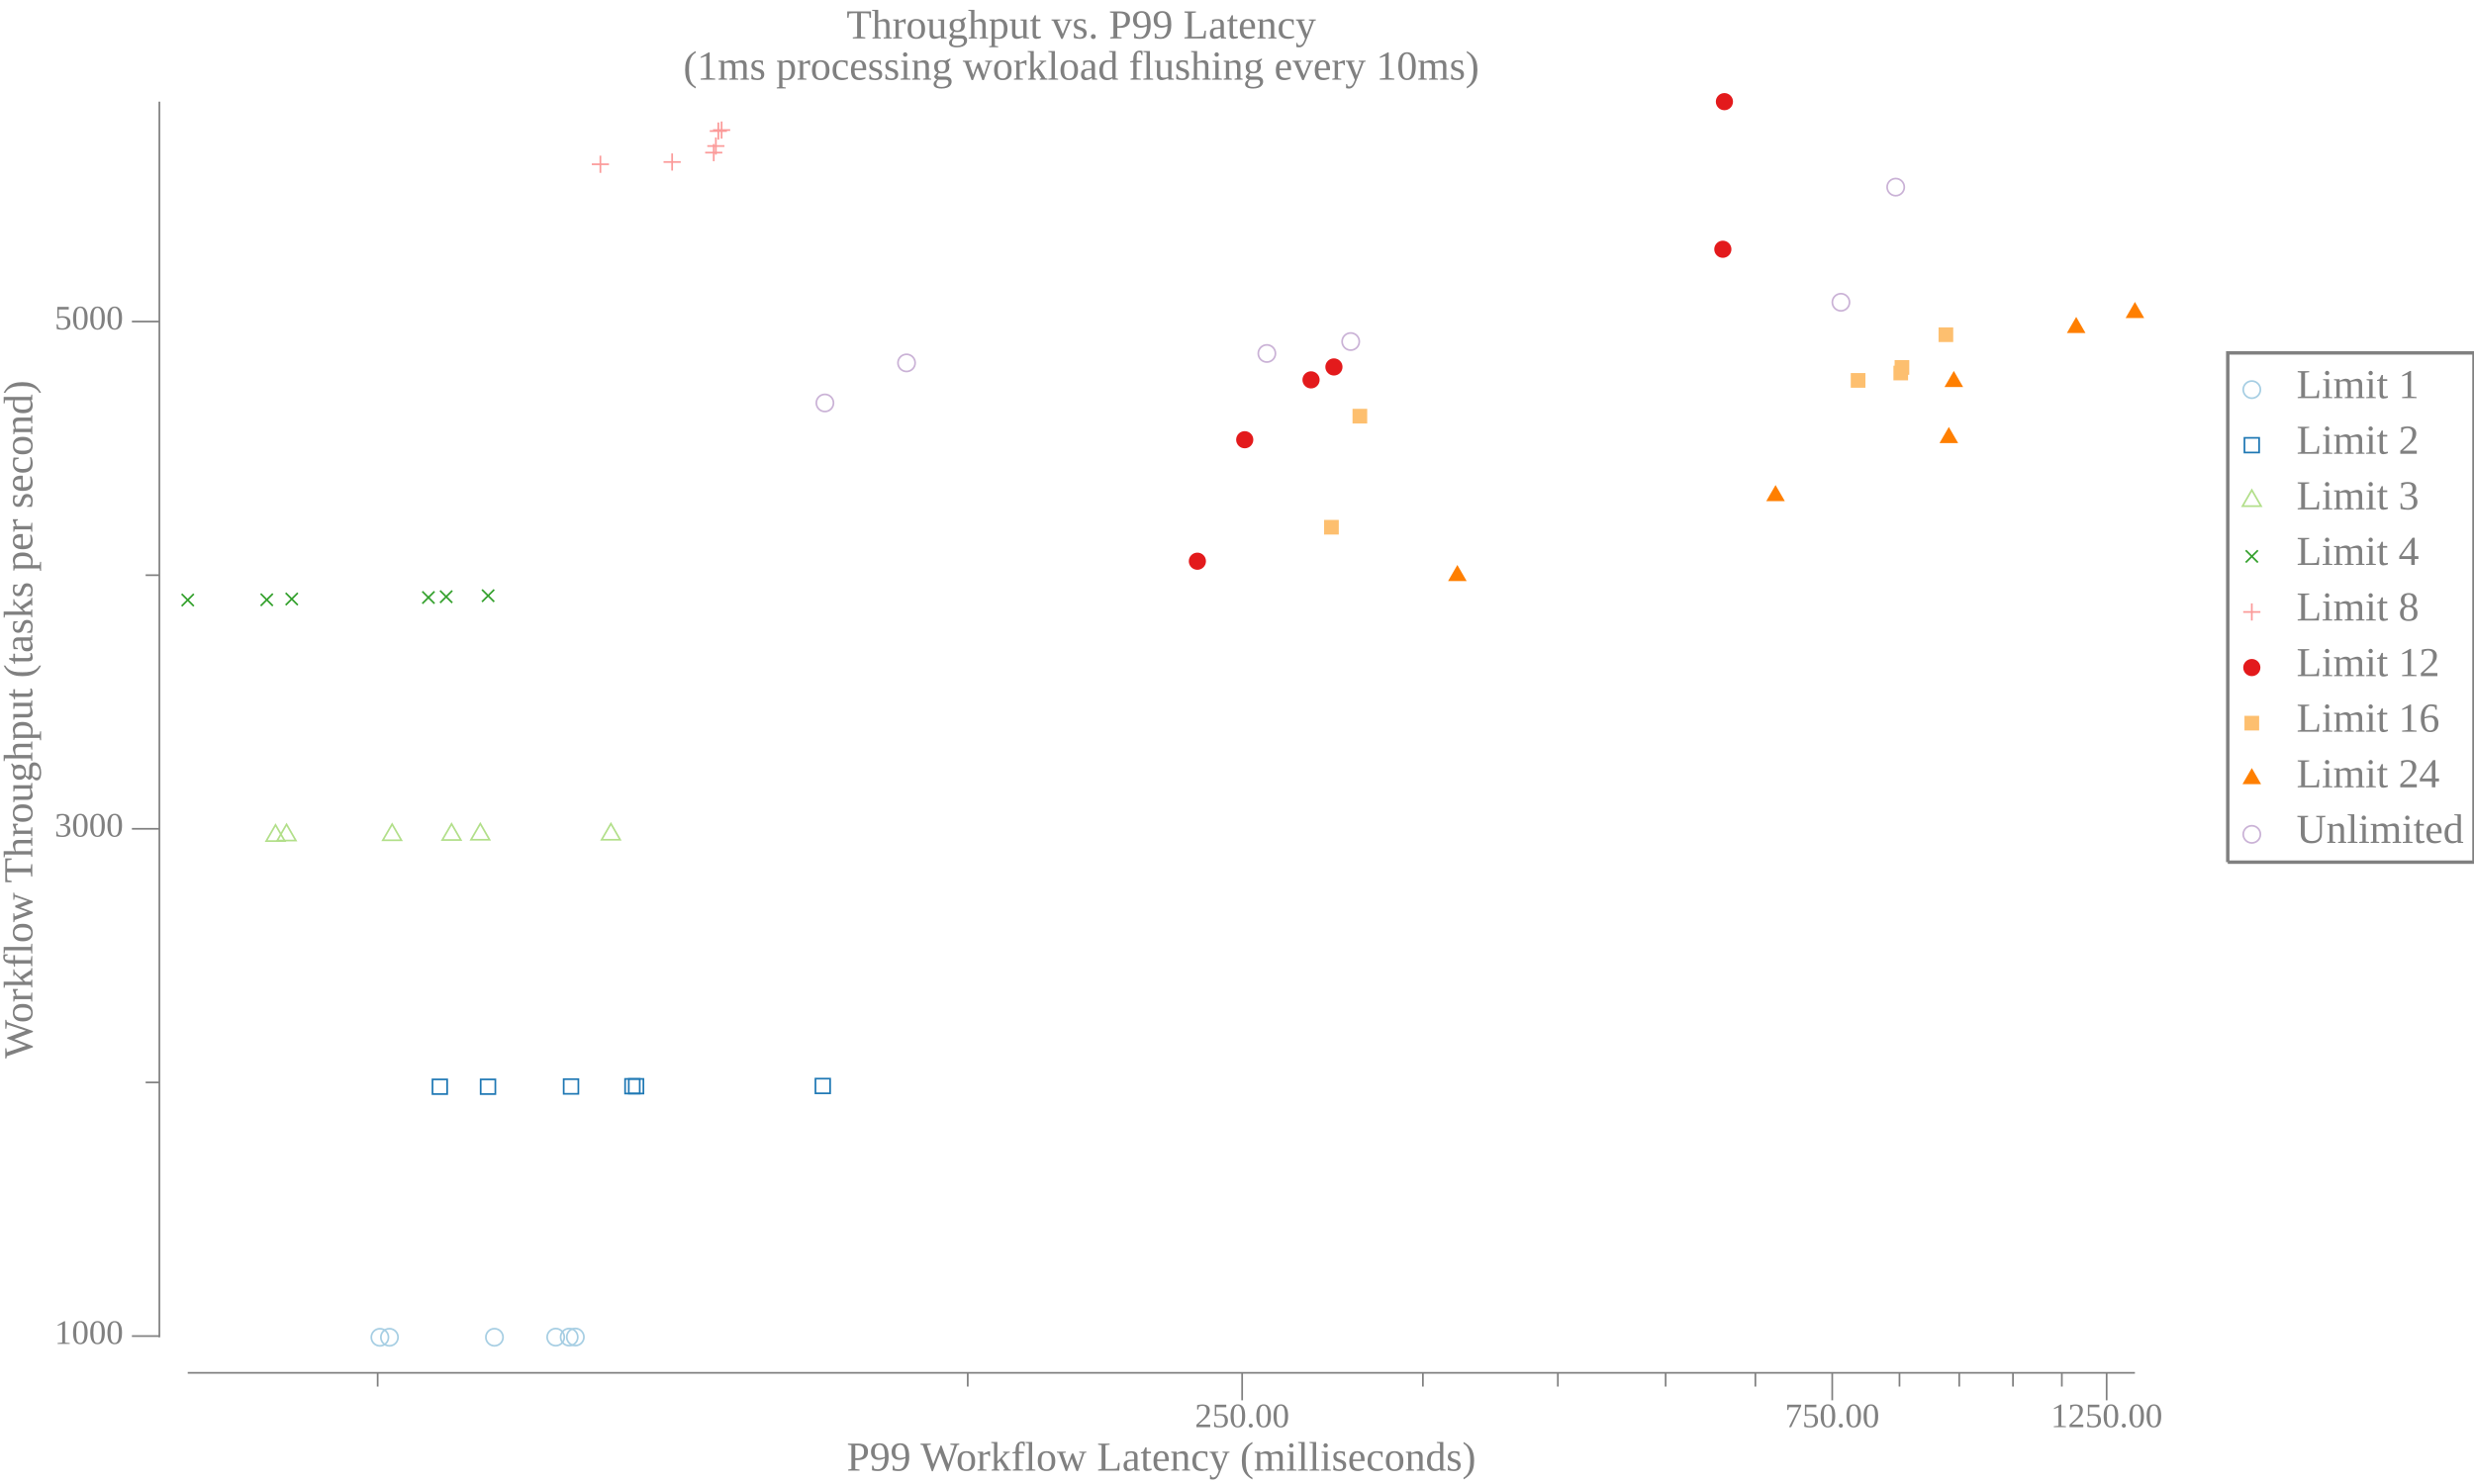
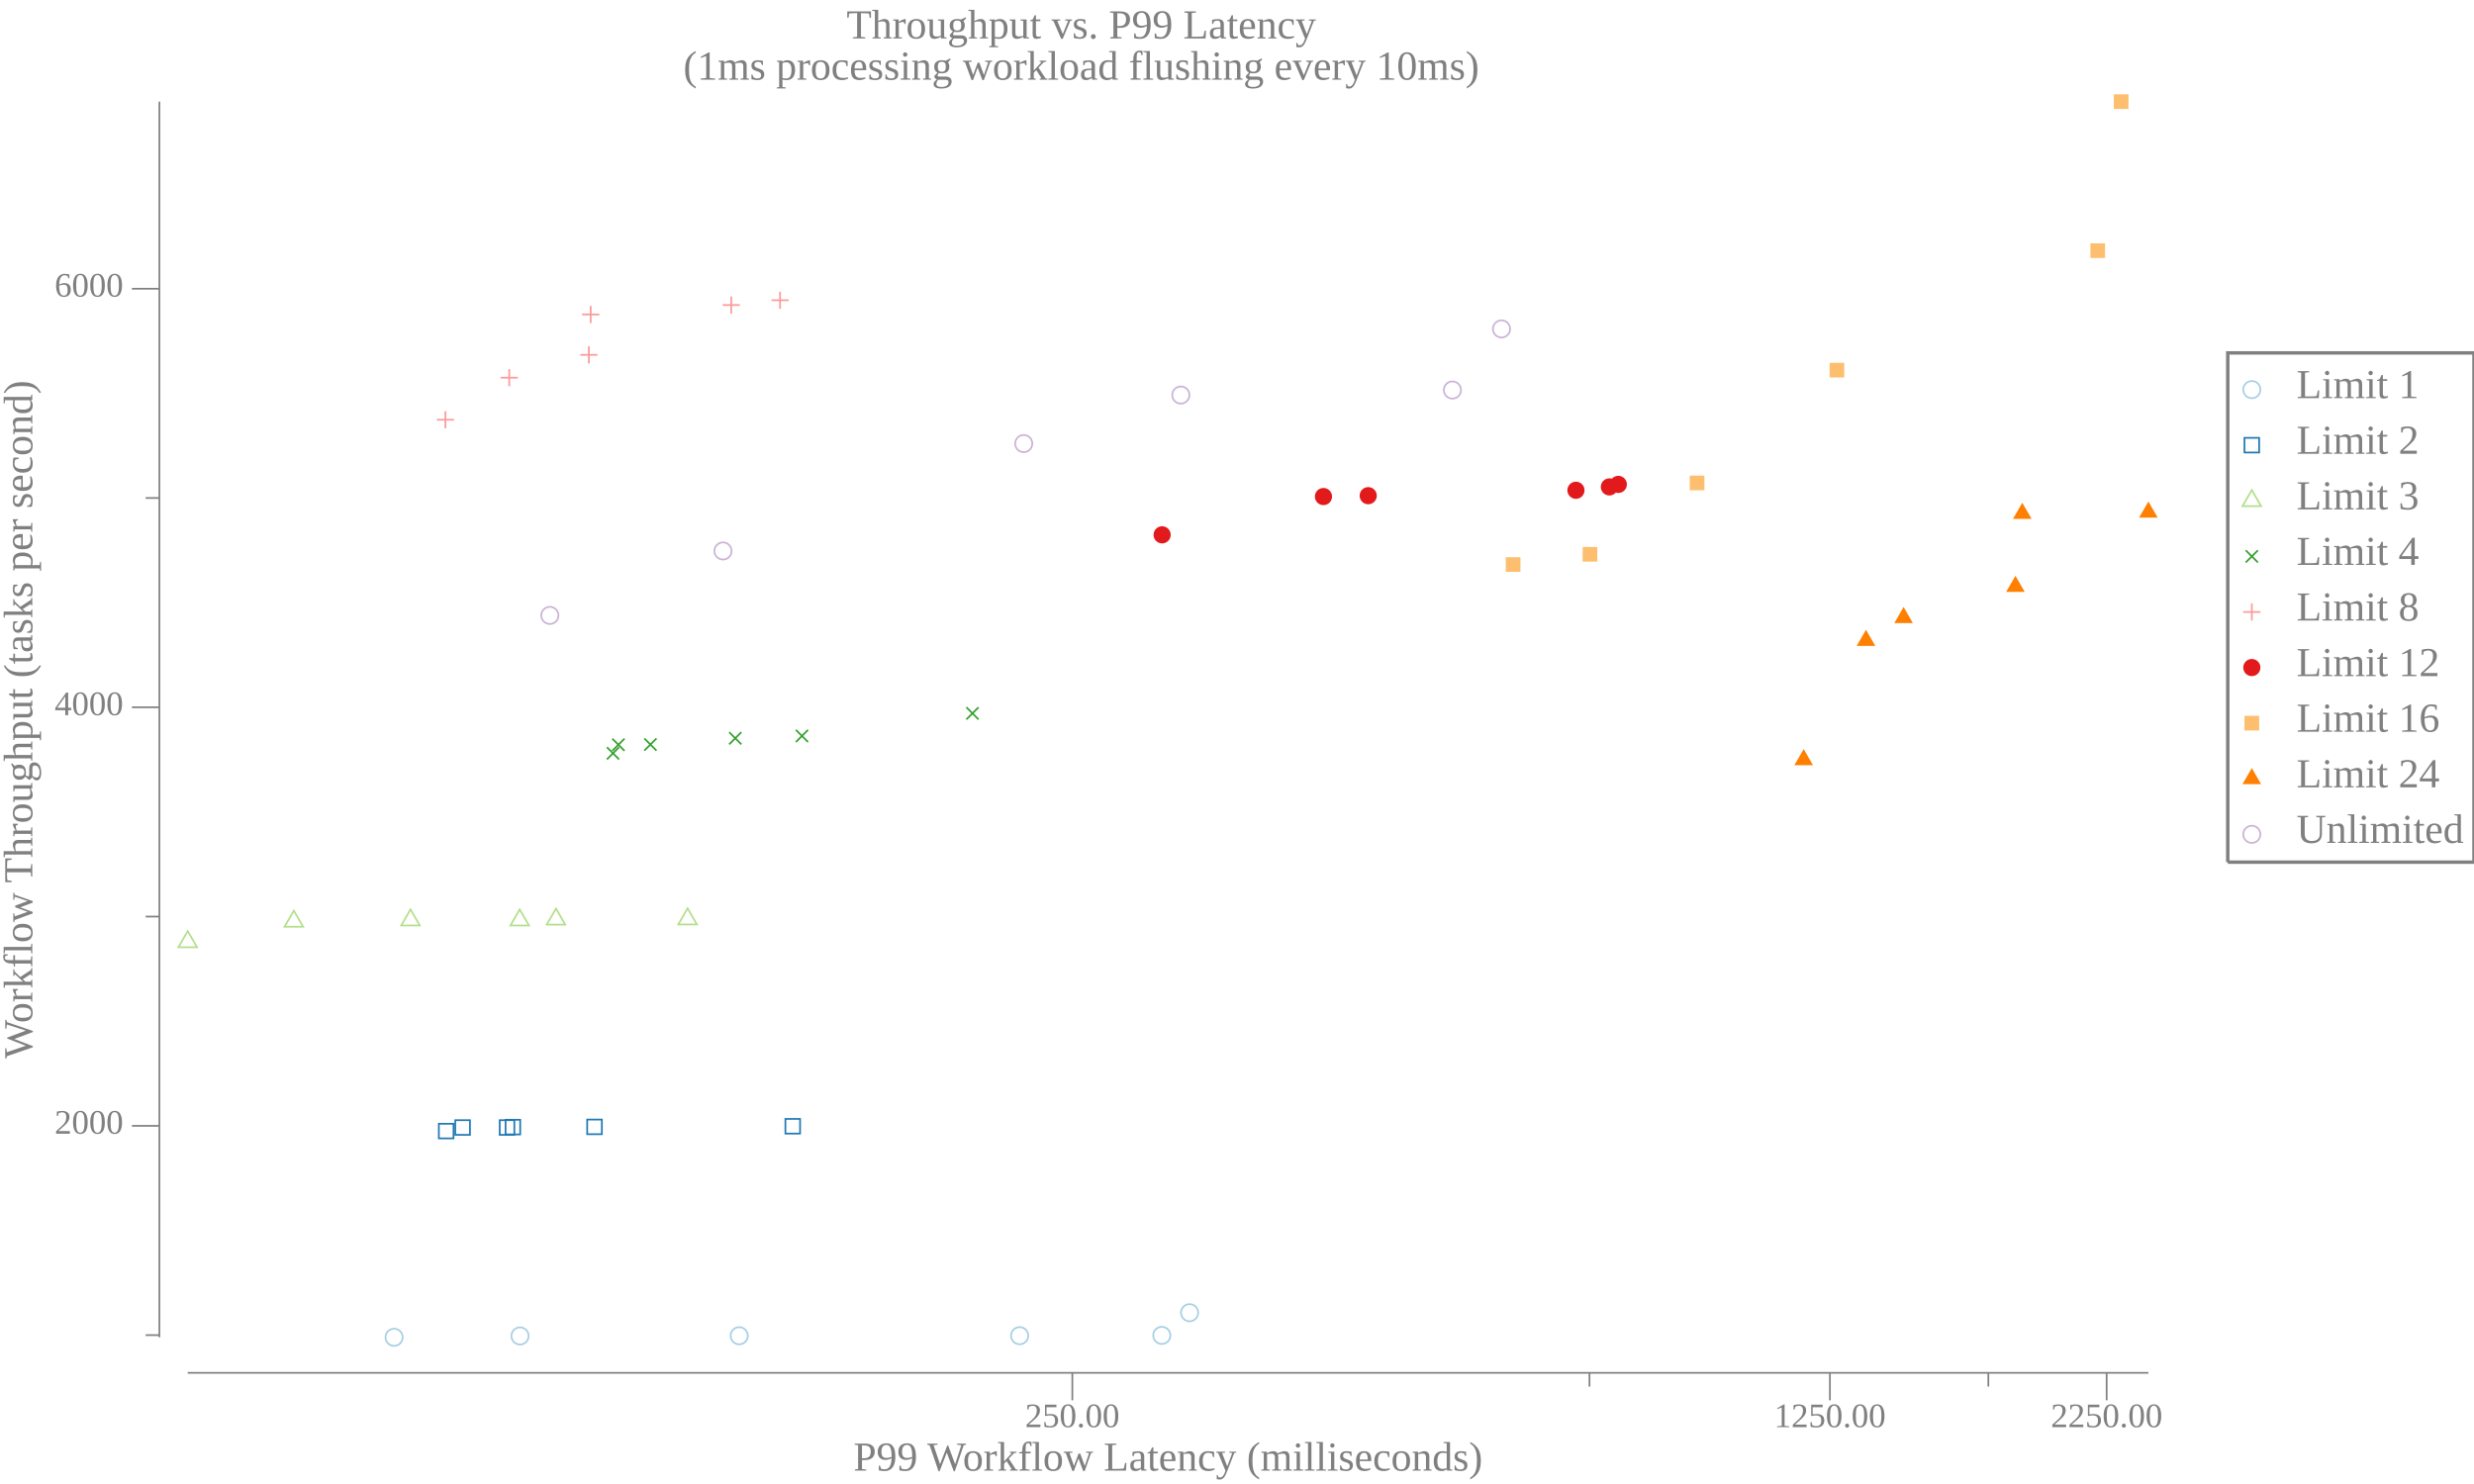
<svg xmlns="http://www.w3.org/2000/svg" width="720pt" height="432pt" viewBox="0 0 720 432">
  <g transform="scale(1, -1) translate(0, -432)">
    <path d="M657.84,318.58A2.5,2.5 0 1 1 652.84,318.58A2.5,2.5 0 1 1 657.84,318.58Z" style="fill:none;stroke:#A6CEE3;stroke-width:0.5" />
    <text x="668.34" y="-316.1" transform="scale(1, -1)" style="font-family:Liberation Serif;font-variant:normal;font-weight:normal;font-style:normal;font-size:12px;fill:#808080">Limit 1</text>
    <path d="M653.2,300.27L657.47,300.27L657.47,304.54L653.2,304.54Z" style="fill:none;stroke:#1F78B4;stroke-width:0.5" />
    <text x="668.34" y="-299.91" transform="scale(1, -1)" style="font-family:Liberation Serif;font-variant:normal;font-weight:normal;font-style:normal;font-size:12px;fill:#808080">Limit 2</text>
    <path d="M655.34,289.34L652.63,284.66L658.04,284.66Z" style="fill:none;stroke:#B2DF8A;stroke-width:0.5" />
    <text x="668.34" y="-283.73" transform="scale(1, -1)" style="font-family:Liberation Serif;font-variant:normal;font-weight:normal;font-style:normal;font-size:12px;fill:#808080">Limit 3</text>
    <path d="M653.57,268.27L657.11,271.8" style="fill:none;stroke:#33A02C;stroke-width:0.5" />
    <path d="M653.57,271.8L657.11,268.27" style="fill:none;stroke:#33A02C;stroke-width:0.5" />
    <text x="668.34" y="-267.55" transform="scale(1, -1)" style="font-family:Liberation Serif;font-variant:normal;font-weight:normal;font-style:normal;font-size:12px;fill:#808080">Limit 4</text>
    <path d="M655.34,256.35L655.34,251.35" style="fill:none;stroke:#FB9A99;stroke-width:0.5" />
    <path d="M652.84,253.85L657.84,253.85" style="fill:none;stroke:#FB9A99;stroke-width:0.5" />
    <text x="668.34" y="-251.36" transform="scale(1, -1)" style="font-family:Liberation Serif;font-variant:normal;font-weight:normal;font-style:normal;font-size:12px;fill:#808080">Limit 8</text>
    <path d="M657.84,237.67A2.5,2.5 0 1 1 652.84,237.67A2.5,2.5 0 1 1 657.84,237.67Z" style="fill:#E31A1C" />
    <text x="668.34" y="-235.18" transform="scale(1, -1)" style="font-family:Liberation Serif;font-variant:normal;font-weight:normal;font-style:normal;font-size:12px;fill:#808080">Limit 12</text>
    <path d="M653.2,219.35L657.47,219.35L657.47,223.62L653.2,223.62Z" style="fill:#FDBF6F" />
    <text x="668.34" y="-219" transform="scale(1, -1)" style="font-family:Liberation Serif;font-variant:normal;font-weight:normal;font-style:normal;font-size:12px;fill:#808080">Limit 16</text>
    <path d="M655.34,208.42L652.63,203.74L658.04,203.74Z" style="fill:#FF7F00" />
    <text x="668.34" y="-202.81" transform="scale(1, -1)" style="font-family:Liberation Serif;font-variant:normal;font-weight:normal;font-style:normal;font-size:12px;fill:#808080">Limit 24</text>
    <path d="M657.84,189.12A2.5,2.5 0 1 1 652.84,189.12A2.5,2.5 0 1 1 657.84,189.12Z" style="fill:none;stroke:#CAB2D6;stroke-width:0.5" />
    <text x="668.34" y="-186.63" transform="scale(1, -1)" style="font-family:Liberation Serif;font-variant:normal;font-weight:normal;font-style:normal;font-size:12px;fill:#808080">Unlimited</text>
    <path d="M648.34,181.02L648.34,329.27L720,329.27L720,181.02L648.34,181.02" style="fill:none;stroke:#808080" />
    <path d="M0,0L629.34,0L629.34,432L0,432Z" style="fill:#-8000000000000000-8000000000000000-8000000000000000;fill-opacity:0" />
    <text x="246.35" y="-420.81" transform="scale(1, -1)" style="font-family:Liberation Serif;font-variant:normal;font-weight:normal;font-style:normal;font-size:12px;fill:#808080">Throughput vs. P99 Latency</text>
    <text x="198.86" y="-408.81" transform="scale(1, -1)" style="font-family:Liberation Serif;font-variant:normal;font-weight:normal;font-style:normal;font-size:12px;fill:#808080">(1ms processing workload flushing every 10ms)</text>
-     <text x="246.42" y="-3.902" transform="scale(1, -1)" style="font-family:Liberation Serif;font-variant:normal;font-weight:normal;font-style:normal;font-size:12px;fill:#808080">P99 Workflow Latency (milliseconds)</text>
-     <text x="347.75" y="-16.541" transform="scale(1, -1)" style="font-family:Liberation Serif;font-variant:normal;font-weight:normal;font-style:normal;font-size:10px;fill:#808080">250.00</text>
-     <text x="519.48" y="-16.541" transform="scale(1, -1)" style="font-family:Liberation Serif;font-variant:normal;font-weight:normal;font-style:normal;font-size:10px;fill:#808080">750.00</text>
-     <text x="596.84" y="-16.541" transform="scale(1, -1)" style="font-family:Liberation Serif;font-variant:normal;font-weight:normal;font-style:normal;font-size:10px;fill:#808080">1250.00</text>
-     <path d="M361.5,24.363L361.5,32.363" style="fill:none;stroke:#808080;stroke-width:0.5" />
-     <path d="M533.23,24.363L533.23,32.363" style="fill:none;stroke:#808080;stroke-width:0.5" />
+     <text x="248.38" y="-3.902" transform="scale(1, -1)" style="font-family:Liberation Serif;font-variant:normal;font-weight:normal;font-style:normal;font-size:12px;fill:#808080">P99 Workflow Latency (milliseconds)</text>
+     <text x="298.33" y="-16.541" transform="scale(1, -1)" style="font-family:Liberation Serif;font-variant:normal;font-weight:normal;font-style:normal;font-size:10px;fill:#808080">250.00</text>
+     <text x="516.31" y="-16.541" transform="scale(1, -1)" style="font-family:Liberation Serif;font-variant:normal;font-weight:normal;font-style:normal;font-size:10px;fill:#808080">1250.00</text>
+     <text x="596.84" y="-16.541" transform="scale(1, -1)" style="font-family:Liberation Serif;font-variant:normal;font-weight:normal;font-style:normal;font-size:10px;fill:#808080">2250.00</text>
+     <path d="M312.08,24.363L312.08,32.363" style="fill:none;stroke:#808080;stroke-width:0.5" />
+     <path d="M532.56,24.363L532.56,32.363" style="fill:none;stroke:#808080;stroke-width:0.5" />
    <path d="M613.09,24.363L613.09,32.363" style="fill:none;stroke:#808080;stroke-width:0.5" />
-     <path d="M109.91,28.363L109.91,32.363" style="fill:none;stroke:#808080;stroke-width:0.5" />
-     <path d="M281.64,28.363L281.64,32.363" style="fill:none;stroke:#808080;stroke-width:0.5" />
-     <path d="M414.1,28.363L414.1,32.363" style="fill:none;stroke:#808080;stroke-width:0.5" />
-     <path d="M453.38,28.363L453.38,32.363" style="fill:none;stroke:#808080;stroke-width:0.5" />
-     <path d="M484.75,28.363L484.75,32.363" style="fill:none;stroke:#808080;stroke-width:0.5" />
-     <path d="M510.86,28.363L510.86,32.363" style="fill:none;stroke:#808080;stroke-width:0.5" />
-     <path d="M552.8,28.363L552.8,32.363" style="fill:none;stroke:#808080;stroke-width:0.5" />
-     <path d="M570.19,28.363L570.19,32.363" style="fill:none;stroke:#808080;stroke-width:0.5" />
-     <path d="M585.83,28.363L585.83,32.363" style="fill:none;stroke:#808080;stroke-width:0.5" />
-     <path d="M600.05,28.363L600.05,32.363" style="fill:none;stroke:#808080;stroke-width:0.5" />
-     <path d="M54.635,32.363L621.32,32.363" style="fill:none;stroke:#808080;stroke-width:0.5" />
+     <path d="M462.58,28.363L462.58,32.363" style="fill:none;stroke:#808080;stroke-width:0.5" />
+     <path d="M578.66,28.363L578.66,32.363" style="fill:none;stroke:#808080;stroke-width:0.5" />
+     <path d="M54.635,32.363L625.24,32.363" style="fill:none;stroke:#808080;stroke-width:0.5" />
    <g transform="rotate(90)">
      <text x="123.84" y="9.387" transform="scale(1, -1)" style="font-family:Liberation Serif;font-variant:normal;font-weight:normal;font-style:normal;font-size:12px;fill:#808080">Workflow Throughput (tasks per second)</text>
    </g>
-     <text x="15.885" y="-40.778" transform="scale(1, -1)" style="font-family:Liberation Serif;font-variant:normal;font-weight:normal;font-style:normal;font-size:10px;fill:#808080">1000</text>
-     <text x="15.885" y="-188.45" transform="scale(1, -1)" style="font-family:Liberation Serif;font-variant:normal;font-weight:normal;font-style:normal;font-size:10px;fill:#808080">3000</text>
-     <text x="15.885" y="-336.11" transform="scale(1, -1)" style="font-family:Liberation Serif;font-variant:normal;font-weight:normal;font-style:normal;font-size:10px;fill:#808080">5000</text>
-     <path d="M38.385,43.063L46.385,43.063" style="fill:none;stroke:#808080;stroke-width:0.5" />
-     <path d="M38.385,190.73L46.385,190.73" style="fill:none;stroke:#808080;stroke-width:0.5" />
-     <path d="M38.385,338.4L46.385,338.4" style="fill:none;stroke:#808080;stroke-width:0.5" />
-     <path d="M42.385,116.9L46.385,116.9" style="fill:none;stroke:#808080;stroke-width:0.5" />
-     <path d="M42.385,264.56L46.385,264.56" style="fill:none;stroke:#808080;stroke-width:0.5" />
+     <text x="15.885" y="-101.98" transform="scale(1, -1)" style="font-family:Liberation Serif;font-variant:normal;font-weight:normal;font-style:normal;font-size:10px;fill:#808080">2000</text>
+     <text x="15.885" y="-223.82" transform="scale(1, -1)" style="font-family:Liberation Serif;font-variant:normal;font-weight:normal;font-style:normal;font-size:10px;fill:#808080">4000</text>
+     <text x="15.885" y="-345.66" transform="scale(1, -1)" style="font-family:Liberation Serif;font-variant:normal;font-weight:normal;font-style:normal;font-size:10px;fill:#808080">6000</text>
+     <path d="M38.385,104.26L46.385,104.26" style="fill:none;stroke:#808080;stroke-width:0.5" />
+     <path d="M38.385,226.11L46.385,226.11" style="fill:none;stroke:#808080;stroke-width:0.5" />
+     <path d="M38.385,347.95L46.385,347.95" style="fill:none;stroke:#808080;stroke-width:0.5" />
+     <path d="M42.385,43.343L46.385,43.343" style="fill:none;stroke:#808080;stroke-width:0.5" />
+     <path d="M42.385,165.18L46.385,165.18" style="fill:none;stroke:#808080;stroke-width:0.5" />
+     <path d="M42.385,287.03L46.385,287.03" style="fill:none;stroke:#808080;stroke-width:0.5" />
    <path d="M46.385,42.709L46.385,402.41" style="fill:none;stroke:#808080;stroke-width:0.5" />
-     <path d="M113.06,42.709A2.5,2.5 0 1 1 108.06,42.709A2.5,2.5 0 1 1 113.06,42.709Z" style="fill:none;stroke:#A6CEE3;stroke-width:0.5" />
-     <path d="M115.84,42.716A2.5,2.5 0 1 1 110.84,42.716A2.5,2.5 0 1 1 115.84,42.716Z" style="fill:none;stroke:#A6CEE3;stroke-width:0.5" />
-     <path d="M146.4,42.724A2.5,2.5 0 1 1 141.4,42.724A2.5,2.5 0 1 1 146.4,42.724Z" style="fill:none;stroke:#A6CEE3;stroke-width:0.5" />
-     <path d="M164.23,42.753A2.5,2.5 0 1 1 159.23,42.753A2.5,2.5 0 1 1 164.23,42.753Z" style="fill:none;stroke:#A6CEE3;stroke-width:0.5" />
-     <path d="M168.15,42.761A2.5,2.5 0 1 1 163.15,42.761A2.5,2.5 0 1 1 168.15,42.761Z" style="fill:none;stroke:#A6CEE3;stroke-width:0.5" />
-     <path d="M169.94,42.783A2.5,2.5 0 1 1 164.94,42.783A2.5,2.5 0 1 1 169.94,42.783Z" style="fill:none;stroke:#A6CEE3;stroke-width:0.5" />
-     <path d="M125.87,113.51L130.14,113.51L130.14,117.78L125.87,117.78Z" style="fill:none;stroke:#1F78B4;stroke-width:0.5" />
-     <path d="M139.89,113.51L144.16,113.51L144.16,117.78L139.89,117.78Z" style="fill:none;stroke:#1F78B4;stroke-width:0.5" />
-     <path d="M164.05,113.58L168.32,113.58L168.32,117.85L164.05,117.85Z" style="fill:none;stroke:#1F78B4;stroke-width:0.5" />
-     <path d="M181.92,113.66L186.18,113.66L186.18,117.92L181.92,117.92Z" style="fill:none;stroke:#1F78B4;stroke-width:0.5" />
-     <path d="M182.99,113.66L187.25,113.66L187.25,117.92L182.99,117.92Z" style="fill:none;stroke:#1F78B4;stroke-width:0.5" />
-     <path d="M237.32,113.73L241.59,113.73L241.59,118L237.32,118Z" style="fill:none;stroke:#1F78B4;stroke-width:0.5" />
-     <path d="M80.185,191.86L77.479,187.17L82.891,187.17Z" style="fill:none;stroke:#B2DF8A;stroke-width:0.5" />
-     <path d="M83.393,192.01L80.687,187.32L86.099,187.32Z" style="fill:none;stroke:#B2DF8A;stroke-width:0.5" />
-     <path d="M114.12,192.08L111.41,187.4L116.82,187.4Z" style="fill:none;stroke:#B2DF8A;stroke-width:0.5" />
-     <path d="M131.42,192.16L128.71,187.47L134.12,187.47Z" style="fill:none;stroke:#B2DF8A;stroke-width:0.5" />
-     <path d="M139.78,192.23L137.07,187.54L142.48,187.54Z" style="fill:none;stroke:#B2DF8A;stroke-width:0.5" />
-     <path d="M177.79,192.23L175.08,187.54L180.49,187.54Z" style="fill:none;stroke:#B2DF8A;stroke-width:0.5" />
-     <path d="M52.867,255.56L56.403,259.1" style="fill:none;stroke:#33A02C;stroke-width:0.5" />
-     <path d="M52.867,259.1L56.403,255.56" style="fill:none;stroke:#33A02C;stroke-width:0.5" />
-     <path d="M75.869,255.63L79.404,259.17" style="fill:none;stroke:#33A02C;stroke-width:0.5" />
-     <path d="M75.869,259.17L79.404,255.63" style="fill:none;stroke:#33A02C;stroke-width:0.5" />
-     <path d="M83.132,255.86L86.667,259.39" style="fill:none;stroke:#33A02C;stroke-width:0.5" />
-     <path d="M83.132,259.39L86.667,255.86" style="fill:none;stroke:#33A02C;stroke-width:0.5" />
-     <path d="M122.91,256.3L126.45,259.83" style="fill:none;stroke:#33A02C;stroke-width:0.5" />
-     <path d="M122.91,259.83L126.45,256.3" style="fill:none;stroke:#33A02C;stroke-width:0.5" />
-     <path d="M128.08,256.52L131.62,260.06" style="fill:none;stroke:#33A02C;stroke-width:0.5" />
-     <path d="M128.08,260.06L131.62,256.52" style="fill:none;stroke:#33A02C;stroke-width:0.5" />
-     <path d="M140.28,256.82L143.82,260.35" style="fill:none;stroke:#33A02C;stroke-width:0.5" />
-     <path d="M140.28,260.35L143.82,256.82" style="fill:none;stroke:#33A02C;stroke-width:0.5" />
-     <path d="M174.73,386.68L174.73,381.68" style="fill:none;stroke:#FB9A99;stroke-width:0.5" />
-     <path d="M172.23,384.18L177.23,384.18" style="fill:none;stroke:#FB9A99;stroke-width:0.5" />
-     <path d="M195.61,387.34L195.61,382.34" style="fill:none;stroke:#FB9A99;stroke-width:0.5" />
-     <path d="M193.11,384.84L198.11,384.84" style="fill:none;stroke:#FB9A99;stroke-width:0.5" />
-     <path d="M207.72,390.07L207.72,385.07" style="fill:none;stroke:#FB9A99;stroke-width:0.5" />
-     <path d="M205.22,387.57L210.22,387.57" style="fill:none;stroke:#FB9A99;stroke-width:0.5" />
-     <path d="M208.34,391.99L208.34,386.99" style="fill:none;stroke:#FB9A99;stroke-width:0.5" />
-     <path d="M205.84,389.49L210.84,389.49" style="fill:none;stroke:#FB9A99;stroke-width:0.5" />
-     <path d="M209.06,396.35L209.06,391.35" style="fill:none;stroke:#FB9A99;stroke-width:0.5" />
-     <path d="M206.56,393.85L211.56,393.85" style="fill:none;stroke:#FB9A99;stroke-width:0.5" />
-     <path d="M210.01,396.64L210.01,391.64" style="fill:none;stroke:#FB9A99;stroke-width:0.5" />
-     <path d="M207.51,394.14L212.51,394.14" style="fill:none;stroke:#FB9A99;stroke-width:0.5" />
-     <path d="M350.97,268.63A2.5,2.5 0 1 1 345.97,268.63A2.5,2.5 0 1 1 350.97,268.63Z" style="fill:#E31A1C" />
-     <path d="M364.75,303.99A2.5,2.5 0 1 1 359.75,303.99A2.5,2.5 0 1 1 364.75,303.99Z" style="fill:#E31A1C" />
-     <path d="M384.05,321.42A2.5,2.5 0 1 1 379.05,321.42A2.5,2.5 0 1 1 384.05,321.42Z" style="fill:#E31A1C" />
-     <path d="M390.71,325.18A2.5,2.5 0 1 1 385.71,325.18A2.5,2.5 0 1 1 390.71,325.18Z" style="fill:#E31A1C" />
-     <path d="M503.89,359.44A2.5,2.5 0 1 1 498.89,359.44A2.5,2.5 0 1 1 503.89,359.44Z" style="fill:#E31A1C" />
-     <path d="M504.35,402.41A2.5,2.5 0 1 1 499.35,402.41A2.5,2.5 0 1 1 504.35,402.41Z" style="fill:#E31A1C" />
-     <path d="M385.35,276.39L389.62,276.39L389.62,280.65L385.35,280.65Z" style="fill:#FDBF6F" />
-     <path d="M393.62,308.72L397.89,308.72L397.89,312.99L393.62,312.99Z" style="fill:#FDBF6F" />
-     <path d="M538.62,319.13L542.89,319.13L542.89,323.4L538.62,323.4Z" style="fill:#FDBF6F" />
-     <path d="M551.04,321.28L555.3,321.28L555.3,325.54L551.04,325.54Z" style="fill:#FDBF6F" />
-     <path d="M551.38,322.9L555.65,322.9L555.65,327.17L551.38,327.17Z" style="fill:#FDBF6F" />
-     <path d="M564.17,332.43L568.44,332.43L568.44,336.69L564.17,336.69Z" style="fill:#FDBF6F" />
-     <path d="M424.13,267.54L421.42,262.85L426.84,262.85Z" style="fill:#FF7F00" />
-     <path d="M516.73,290.8L514.02,286.11L519.44,286.11Z" style="fill:#FF7F00" />
-     <path d="M567.16,307.71L564.45,303.02L569.87,303.02Z" style="fill:#FF7F00" />
-     <path d="M568.61,324.02L565.9,319.34L571.32,319.34Z" style="fill:#FF7F00" />
-     <path d="M604.23,339.75L601.52,335.06L606.93,335.06Z" style="fill:#FF7F00" />
-     <path d="M621.32,344.11L618.61,339.42L624.02,339.42Z" style="fill:#FF7F00" />
-     <path d="M242.57,314.7A2.5,2.5 0 1 1 237.57,314.7A2.5,2.5 0 1 1 242.57,314.7Z" style="fill:none;stroke:#CAB2D6;stroke-width:0.5" />
-     <path d="M266.33,326.36A2.5,2.5 0 1 1 261.33,326.36A2.5,2.5 0 1 1 266.33,326.36Z" style="fill:none;stroke:#CAB2D6;stroke-width:0.5" />
-     <path d="M371.19,329.1A2.5,2.5 0 1 1 366.19,329.1A2.5,2.5 0 1 1 371.19,329.1Z" style="fill:none;stroke:#CAB2D6;stroke-width:0.5" />
-     <path d="M395.59,332.57A2.5,2.5 0 1 1 390.59,332.57A2.5,2.5 0 1 1 395.59,332.57Z" style="fill:none;stroke:#CAB2D6;stroke-width:0.5" />
-     <path d="M538.26,344.01A2.5,2.5 0 1 1 533.26,344.01A2.5,2.5 0 1 1 538.26,344.01Z" style="fill:none;stroke:#CAB2D6;stroke-width:0.5" />
-     <path d="M554.2,377.53A2.5,2.5 0 1 1 549.2,377.53A2.5,2.5 0 1 1 554.2,377.53Z" style="fill:none;stroke:#CAB2D6;stroke-width:0.5" />
+     <path d="M117.19,42.709A2.5,2.5 0 1 1 112.19,42.709A2.5,2.5 0 1 1 117.19,42.709Z" style="fill:none;stroke:#A6CEE3;stroke-width:0.5" />
+     <path d="M153.84,43.099A2.5,2.5 0 1 1 148.84,43.099A2.5,2.5 0 1 1 153.84,43.099Z" style="fill:none;stroke:#A6CEE3;stroke-width:0.5" />
+     <path d="M217.63,43.16A2.5,2.5 0 1 1 212.63,43.16A2.5,2.5 0 1 1 217.63,43.16Z" style="fill:none;stroke:#A6CEE3;stroke-width:0.5" />
+     <path d="M299.24,43.172A2.5,2.5 0 1 1 294.24,43.172A2.5,2.5 0 1 1 299.24,43.172Z" style="fill:none;stroke:#A6CEE3;stroke-width:0.5" />
+     <path d="M340.62,43.263A2.5,2.5 0 1 1 335.62,43.263A2.5,2.5 0 1 1 340.62,43.263Z" style="fill:none;stroke:#A6CEE3;stroke-width:0.5" />
+     <path d="M348.7,49.861A2.5,2.5 0 1 1 343.7,49.861A2.5,2.5 0 1 1 348.7,49.861Z" style="fill:none;stroke:#A6CEE3;stroke-width:0.5" />
+     <path d="M127.72,100.61L131.99,100.61L131.99,104.87L127.72,104.87Z" style="fill:none;stroke:#1F78B4;stroke-width:0.5" />
+     <path d="M132.5,101.64L136.77,101.64L136.77,105.91L132.5,105.91Z" style="fill:none;stroke:#1F78B4;stroke-width:0.5" />
+     <path d="M145.43,101.64L149.69,101.64L149.69,105.91L145.43,105.91Z" style="fill:none;stroke:#1F78B4;stroke-width:0.5" />
+     <path d="M147.13,101.76L151.39,101.76L151.39,106.03L147.13,106.03Z" style="fill:none;stroke:#1F78B4;stroke-width:0.5" />
+     <path d="M170.89,101.83L175.16,101.83L175.16,106.09L170.89,106.09Z" style="fill:none;stroke:#1F78B4;stroke-width:0.5" />
+     <path d="M228.57,102.01L232.84,102.01L232.84,106.28L228.57,106.28Z" style="fill:none;stroke:#1F78B4;stroke-width:0.5" />
+     <path d="M54.635,160.94L51.928,156.25L57.341,156.25Z" style="fill:none;stroke:#B2DF8A;stroke-width:0.5" />
+     <path d="M85.52,166.91L82.814,162.22L88.226,162.22Z" style="fill:none;stroke:#B2DF8A;stroke-width:0.5" />
+     <path d="M119.46,167.27L116.76,162.59L122.17,162.59Z" style="fill:none;stroke:#B2DF8A;stroke-width:0.5" />
+     <path d="M151.24,167.27L148.54,162.59L153.95,162.59Z" style="fill:none;stroke:#B2DF8A;stroke-width:0.5" />
+     <path d="M161.81,167.52L159.1,162.83L164.51,162.83Z" style="fill:none;stroke:#B2DF8A;stroke-width:0.5" />
+     <path d="M200.11,167.58L197.41,162.89L202.82,162.89Z" style="fill:none;stroke:#B2DF8A;stroke-width:0.5" />
+     <path d="M176.63,210.94L180.16,214.47" style="fill:none;stroke:#33A02C;stroke-width:0.5" />
+     <path d="M176.63,214.47L180.16,210.94" style="fill:none;stroke:#33A02C;stroke-width:0.5" />
+     <path d="M178.2,213.43L181.74,216.97" style="fill:none;stroke:#33A02C;stroke-width:0.5" />
+     <path d="M178.2,216.97L181.74,213.43" style="fill:none;stroke:#33A02C;stroke-width:0.5" />
+     <path d="M187.52,213.49L191.06,217.03" style="fill:none;stroke:#33A02C;stroke-width:0.5" />
+     <path d="M187.52,217.03L191.06,213.49" style="fill:none;stroke:#33A02C;stroke-width:0.5" />
+     <path d="M212.21,215.32L215.75,218.86" style="fill:none;stroke:#33A02C;stroke-width:0.5" />
+     <path d="M212.21,218.86L215.75,215.32" style="fill:none;stroke:#33A02C;stroke-width:0.5" />
+     <path d="M231.62,215.99L235.16,219.53" style="fill:none;stroke:#33A02C;stroke-width:0.5" />
+     <path d="M231.62,219.53L235.16,215.99" style="fill:none;stroke:#33A02C;stroke-width:0.5" />
+     <path d="M281.24,222.57L284.78,226.11" style="fill:none;stroke:#33A02C;stroke-width:0.5" />
+     <path d="M281.24,226.11L284.78,222.57" style="fill:none;stroke:#33A02C;stroke-width:0.5" />
+     <path d="M129.63,312.31L129.63,307.31" style="fill:none;stroke:#FB9A99;stroke-width:0.5" />
+     <path d="M127.13,309.81L132.13,309.81" style="fill:none;stroke:#FB9A99;stroke-width:0.5" />
+     <path d="M148.2,324.56L148.2,319.56" style="fill:none;stroke:#FB9A99;stroke-width:0.5" />
+     <path d="M145.7,322.06L150.7,322.06" style="fill:none;stroke:#FB9A99;stroke-width:0.5" />
+     <path d="M171.38,331.2L171.38,326.2" style="fill:none;stroke:#FB9A99;stroke-width:0.5" />
+     <path d="M168.88,328.7L173.88,328.7" style="fill:none;stroke:#FB9A99;stroke-width:0.5" />
+     <path d="M171.91,342.96L171.91,337.96" style="fill:none;stroke:#FB9A99;stroke-width:0.5" />
+     <path d="M169.41,340.46L174.41,340.46" style="fill:none;stroke:#FB9A99;stroke-width:0.5" />
+     <path d="M212.81,345.7L212.81,340.7" style="fill:none;stroke:#FB9A99;stroke-width:0.5" />
+     <path d="M210.31,343.2L215.31,343.2" style="fill:none;stroke:#FB9A99;stroke-width:0.5" />
+     <path d="M227.02,347.1L227.02,342.1" style="fill:none;stroke:#FB9A99;stroke-width:0.5" />
+     <path d="M224.52,344.6L229.52,344.6" style="fill:none;stroke:#FB9A99;stroke-width:0.5" />
+     <path d="M340.71,276.31A2.5,2.5 0 1 1 335.71,276.31A2.5,2.5 0 1 1 340.71,276.31Z" style="fill:#E31A1C" />
+     <path d="M387.66,287.45A2.5,2.5 0 1 1 382.66,287.45A2.5,2.5 0 1 1 387.66,287.45Z" style="fill:#E31A1C" />
+     <path d="M400.69,287.7A2.5,2.5 0 1 1 395.69,287.7A2.5,2.5 0 1 1 400.69,287.7Z" style="fill:#E31A1C" />
+     <path d="M461.14,289.28A2.5,2.5 0 1 1 456.14,289.28A2.5,2.5 0 1 1 461.14,289.28Z" style="fill:#E31A1C" />
+     <path d="M470.87,290.26A2.5,2.5 0 1 1 465.87,290.26A2.5,2.5 0 1 1 470.87,290.26Z" style="fill:#E31A1C" />
+     <path d="M473.47,290.99A2.5,2.5 0 1 1 468.47,290.99A2.5,2.5 0 1 1 473.47,290.99Z" style="fill:#E31A1C" />
+     <path d="M438.22,265.52L442.49,265.52L442.49,269.79L438.22,269.79Z" style="fill:#FDBF6F" />
+     <path d="M460.59,268.51L464.86,268.51L464.86,272.77L460.59,272.77Z" style="fill:#FDBF6F" />
+     <path d="M491.77,289.28L496.03,289.28L496.03,293.55L491.77,293.55Z" style="fill:#FDBF6F" />
+     <path d="M532.46,322.12L536.73,322.12L536.73,326.38L532.46,326.38Z" style="fill:#FDBF6F" />
+     <path d="M608.37,356.9L612.63,356.9L612.63,361.17L608.37,361.17Z" style="fill:#FDBF6F" />
+     <path d="M615.18,400.28L619.45,400.28L619.45,404.55L615.18,404.55Z" style="fill:#FDBF6F" />
+     <path d="M524.92,213.94L522.21,209.25L527.63,209.25Z" style="fill:#FF7F00" />
+     <path d="M543.05,248.67L540.34,243.98L545.76,243.98Z" style="fill:#FF7F00" />
+     <path d="M554,255.31L551.29,250.62L556.7,250.62Z" style="fill:#FF7F00" />
+     <path d="M586.55,264.38L583.84,259.7L589.25,259.7Z" style="fill:#FF7F00" />
+     <path d="M588.54,285.64L585.84,280.96L591.25,280.96Z" style="fill:#FF7F00" />
+     <path d="M625.24,286.01L622.53,281.32L627.94,281.32Z" style="fill:#FF7F00" />
+     <path d="M162.52,252.85A2.5,2.5 0 1 1 157.52,252.85A2.5,2.5 0 1 1 162.52,252.85Z" style="fill:none;stroke:#CAB2D6;stroke-width:0.5" />
+     <path d="M212.91,271.61A2.5,2.5 0 1 1 207.91,271.61A2.5,2.5 0 1 1 212.91,271.61Z" style="fill:none;stroke:#CAB2D6;stroke-width:0.5" />
+     <path d="M300.43,302.87A2.5,2.5 0 1 1 295.43,302.87A2.5,2.5 0 1 1 300.43,302.87Z" style="fill:none;stroke:#CAB2D6;stroke-width:0.5" />
+     <path d="M346.15,317A2.5,2.5 0 1 1 341.15,317A2.5,2.5 0 1 1 346.15,317Z" style="fill:none;stroke:#CAB2D6;stroke-width:0.5" />
+     <path d="M425.19,318.46A2.5,2.5 0 1 1 420.19,318.46A2.5,2.5 0 1 1 425.19,318.46Z" style="fill:none;stroke:#CAB2D6;stroke-width:0.5" />
+     <path d="M439.48,336.25A2.5,2.5 0 1 1 434.48,336.25A2.5,2.5 0 1 1 439.48,336.25Z" style="fill:none;stroke:#CAB2D6;stroke-width:0.5" />
  </g>
</svg>
